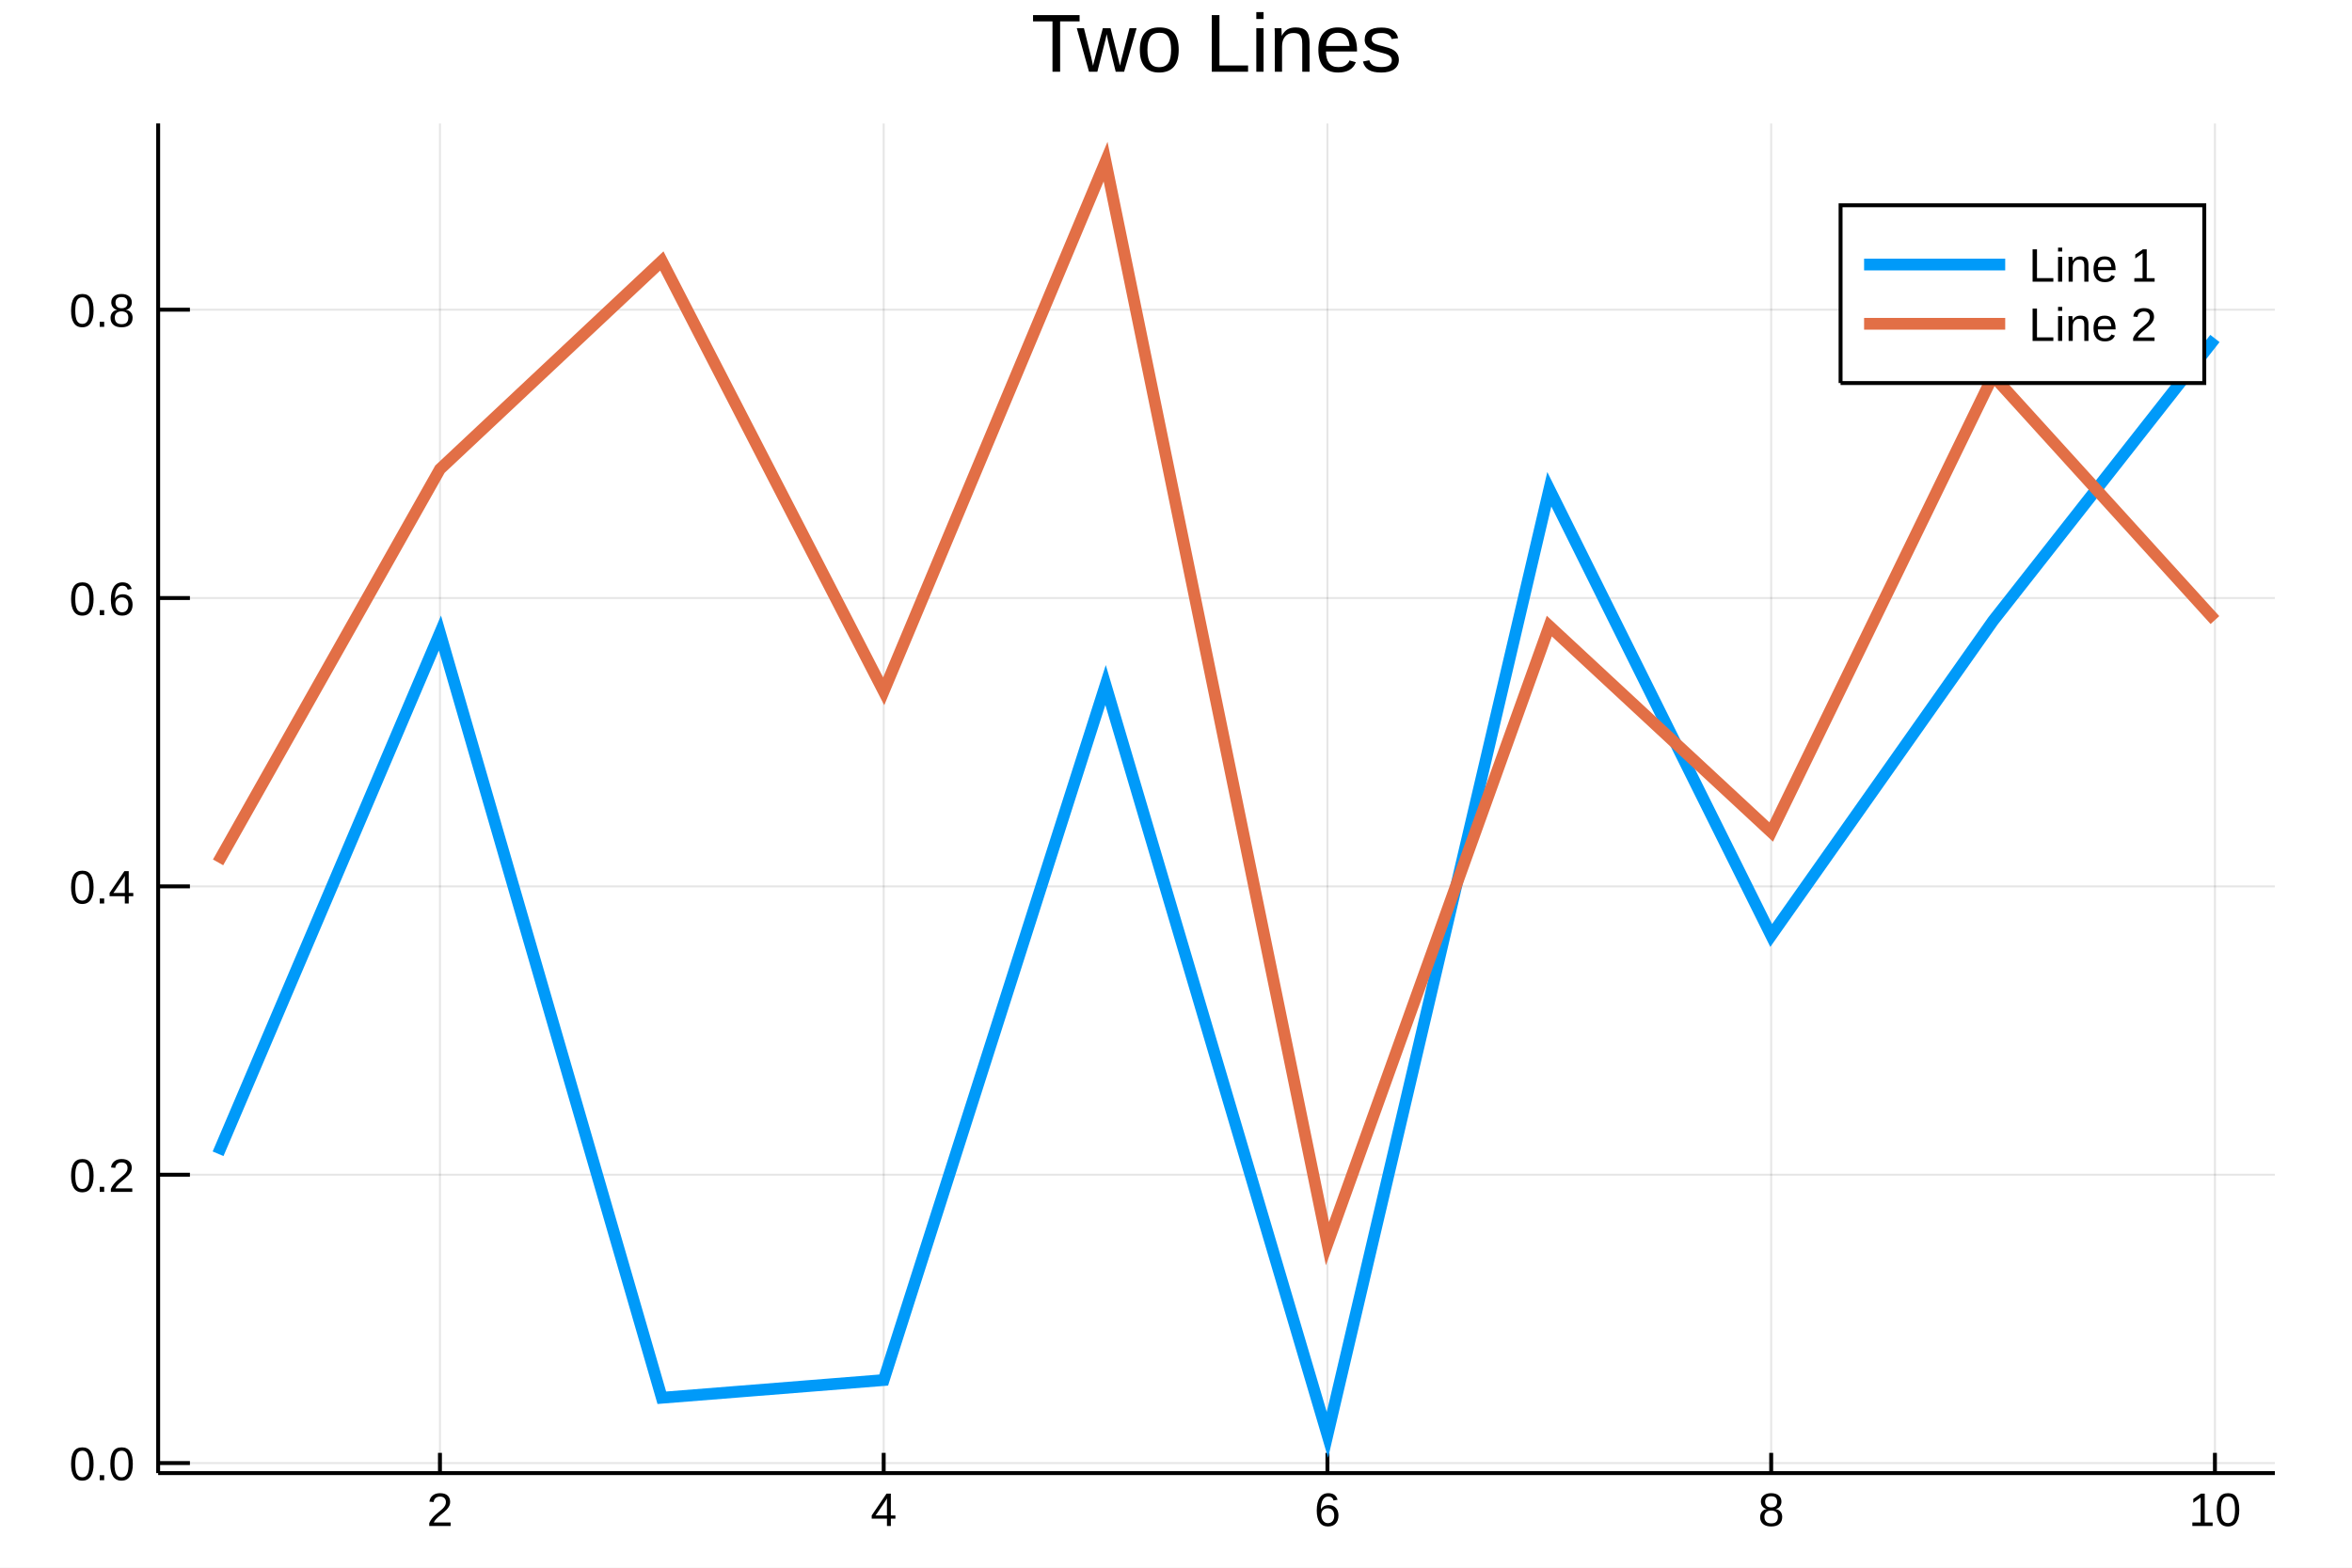
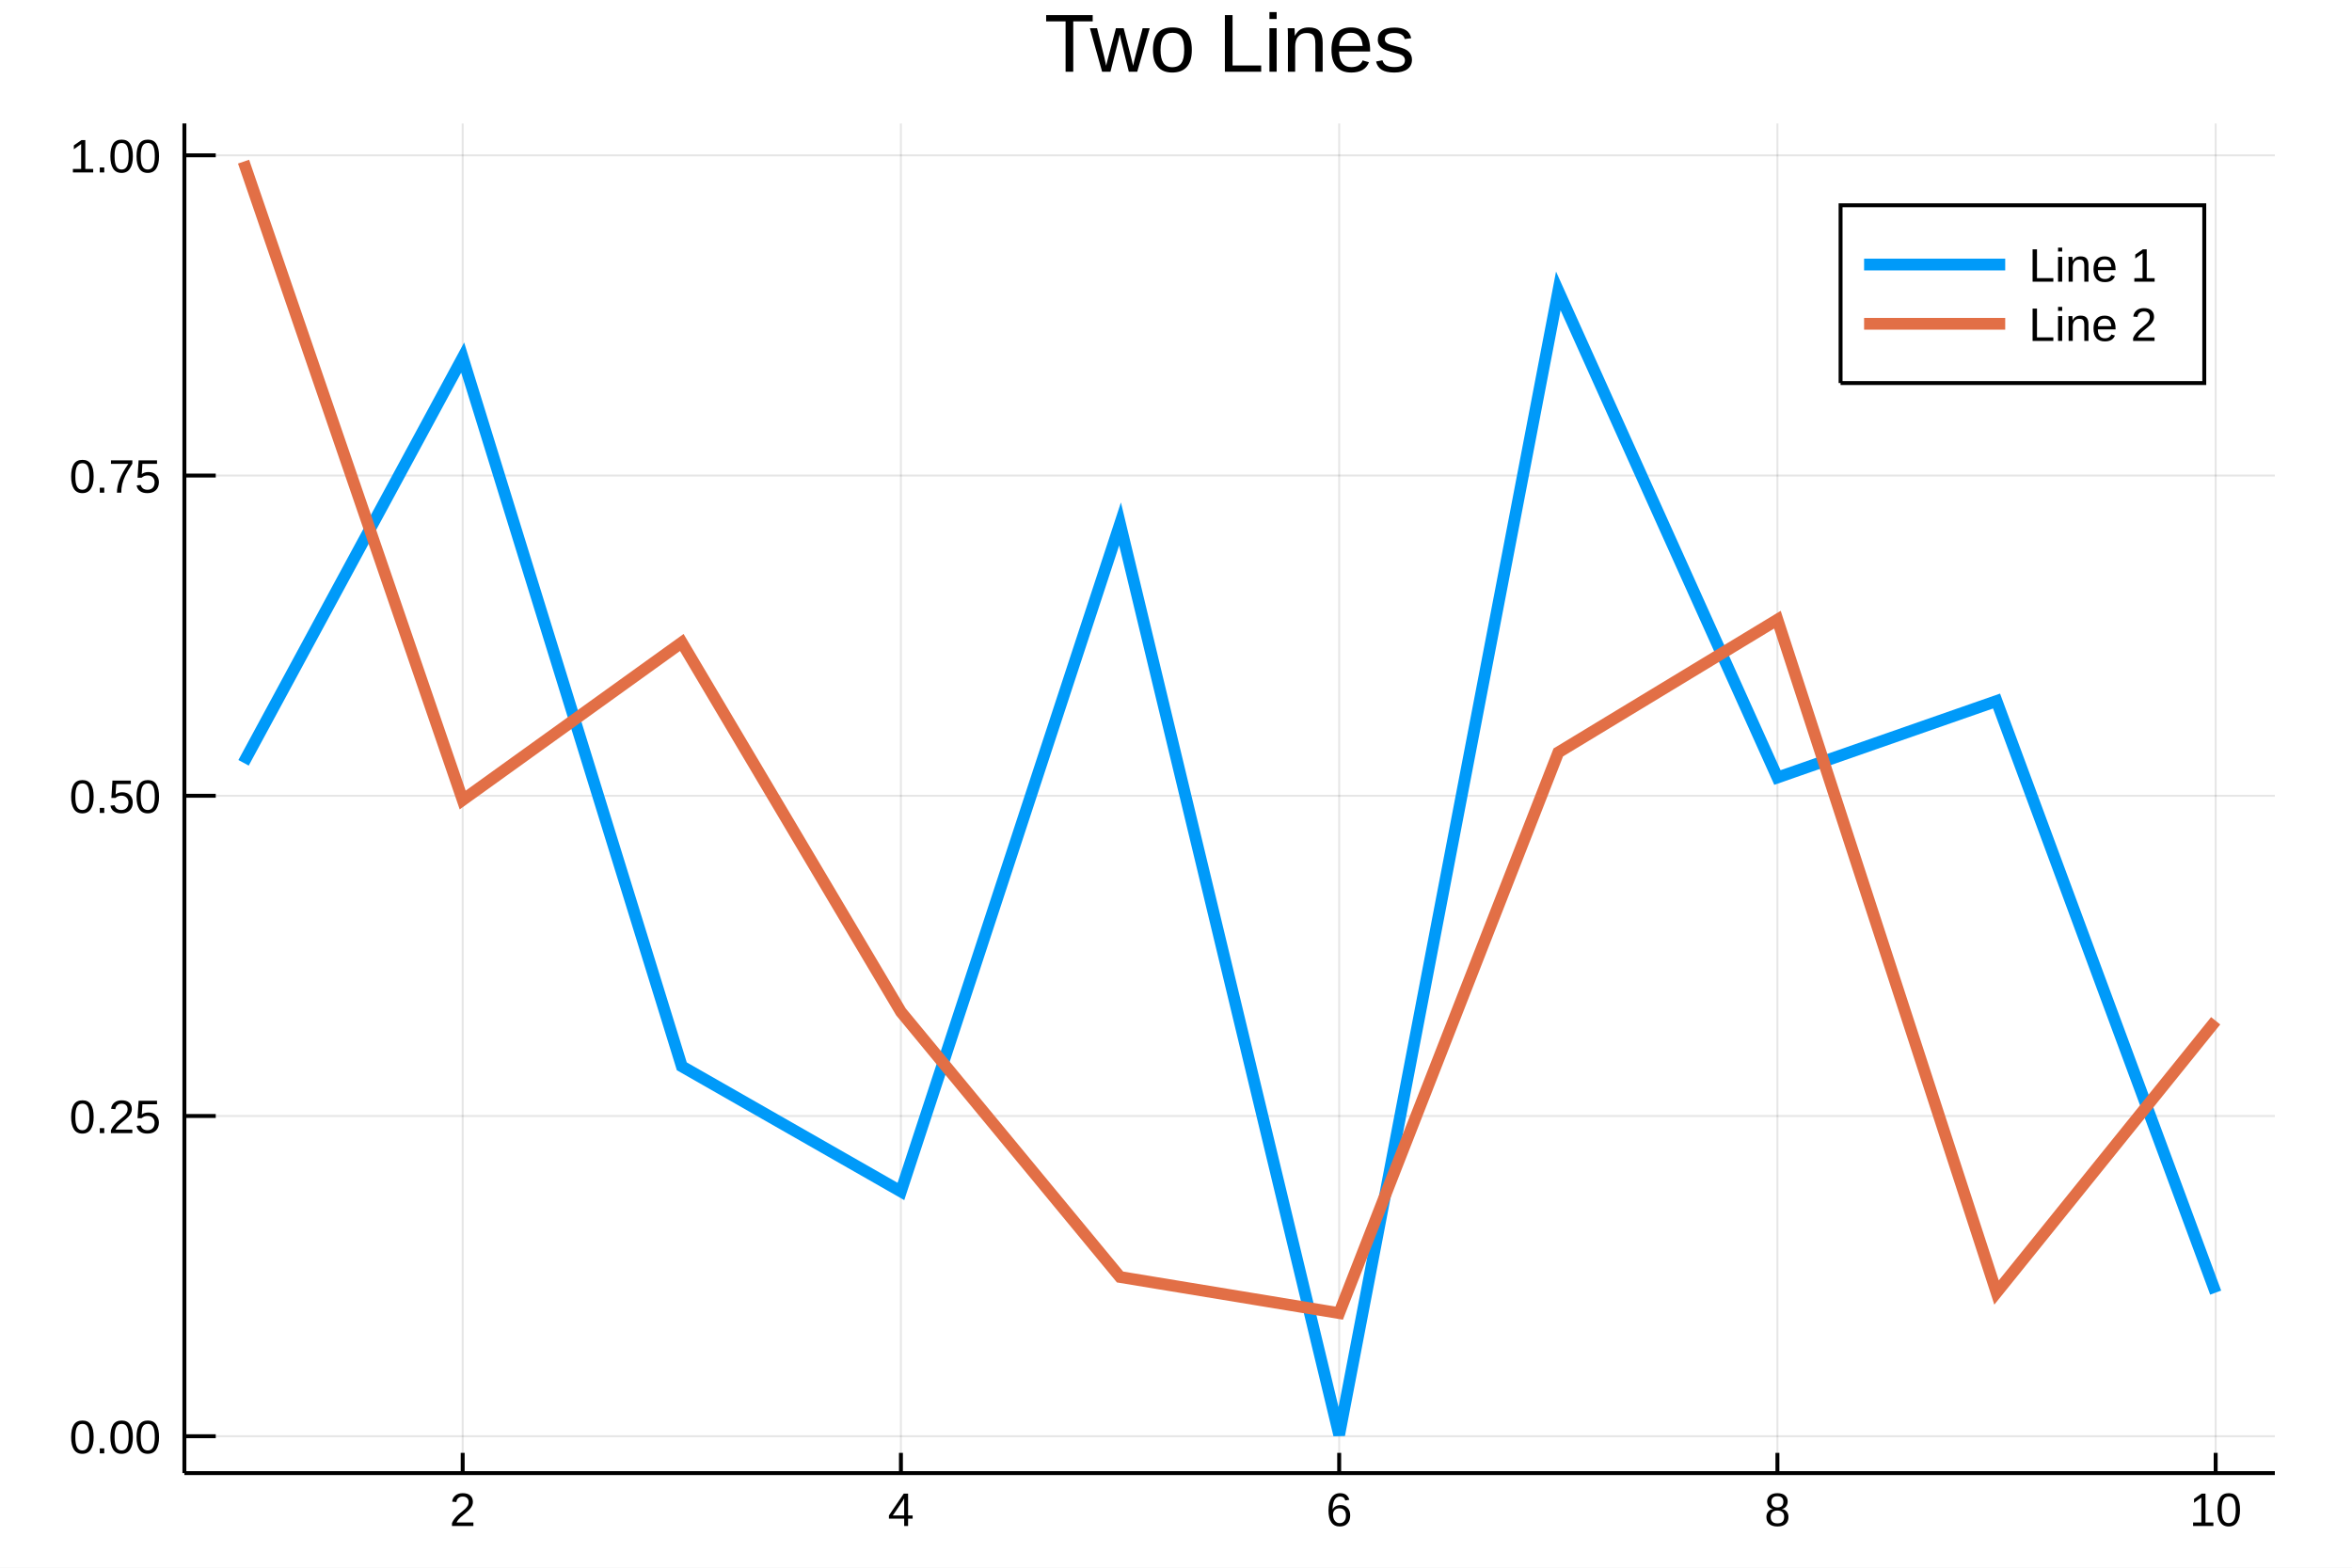
<svg xmlns="http://www.w3.org/2000/svg" width="600" height="400" viewBox="0 0 2400 1600">
  <defs>
-     <clipPath id="clip9000">
+     <clipPath id="clip9300">
      <rect x="0" y="0" width="2000" height="2000" />
    </clipPath>
  </defs>
  <defs>
-     <clipPath id="clip9001">
+     <clipPath id="clip9301">
      <rect x="0" y="0" width="2400" height="1600" />
    </clipPath>
  </defs>
-   <polygon clip-path="url(#clip9001)" points=" 0,1600 2400,1600 2400,0 0,0    " fill="#ffffff" fill-rule="evenodd" fill-opacity="1" />
+   <polygon clip-path="url(#clip9301)" points=" 0,1600 2400,1600 2400,0 0,0    " fill="#ffffff" fill-rule="evenodd" fill-opacity="1" />
  <defs>
-     <clipPath id="clip9002">
+     <clipPath id="clip9302">
      <rect x="480" y="0" width="1681" height="1600" />
    </clipPath>
  </defs>
-   <polygon clip-path="url(#clip9001)" points=" 161.394,1503.47 2321.26,1503.47 2321.26,125.984 161.394,125.984    " fill="#ffffff" fill-rule="evenodd" fill-opacity="1" />
+   <polygon clip-path="url(#clip9301)" points=" 188.156,1503.47 2321.26,1503.47 2321.26,125.984 188.156,125.984    " fill="#ffffff" fill-rule="evenodd" fill-opacity="1" />
  <defs>
-     <clipPath id="clip9003">
-       <rect x="161" y="125" width="2161" height="1378" />
+     <clipPath id="clip9303">
+       <rect x="188" y="125" width="2134" height="1378" />
    </clipPath>
  </defs>
-   <polyline clip-path="url(#clip9003)" style="stroke:#000000; stroke-width:2; stroke-opacity:0.1; fill:none" points="   448.923,1503.47 448.923,125.984    " />
-   <polyline clip-path="url(#clip9003)" style="stroke:#000000; stroke-width:2; stroke-opacity:0.1; fill:none" points="   901.725,1503.47 901.725,125.984    " />
-   <polyline clip-path="url(#clip9003)" style="stroke:#000000; stroke-width:2; stroke-opacity:0.1; fill:none" points="   1354.53,1503.47 1354.53,125.984    " />
-   <polyline clip-path="url(#clip9003)" style="stroke:#000000; stroke-width:2; stroke-opacity:0.1; fill:none" points="   1807.33,1503.47 1807.33,125.984    " />
-   <polyline clip-path="url(#clip9003)" style="stroke:#000000; stroke-width:2; stroke-opacity:0.1; fill:none" points="   2260.13,1503.47 2260.13,125.984    " />
-   <polyline clip-path="url(#clip9003)" style="stroke:#000000; stroke-width:2; stroke-opacity:0.1; fill:none" points="   161.394,1493.21 2321.26,1493.21    " />
-   <polyline clip-path="url(#clip9003)" style="stroke:#000000; stroke-width:2; stroke-opacity:0.1; fill:none" points="   161.394,1198.93 2321.26,1198.93    " />
-   <polyline clip-path="url(#clip9003)" style="stroke:#000000; stroke-width:2; stroke-opacity:0.1; fill:none" points="   161.394,904.643 2321.26,904.643    " />
-   <polyline clip-path="url(#clip9003)" style="stroke:#000000; stroke-width:2; stroke-opacity:0.1; fill:none" points="   161.394,610.358 2321.26,610.358    " />
-   <polyline clip-path="url(#clip9003)" style="stroke:#000000; stroke-width:2; stroke-opacity:0.1; fill:none" points="   161.394,316.072 2321.26,316.072    " />
-   <polyline clip-path="url(#clip9001)" style="stroke:#000000; stroke-width:4; stroke-opacity:1; fill:none" points="   161.394,1503.47 2321.26,1503.47    " />
-   <polyline clip-path="url(#clip9001)" style="stroke:#000000; stroke-width:4; stroke-opacity:1; fill:none" points="   161.394,1503.47 161.394,125.984    " />
-   <polyline clip-path="url(#clip9001)" style="stroke:#000000; stroke-width:4; stroke-opacity:1; fill:none" points="   448.923,1503.47 448.923,1482.81    " />
-   <polyline clip-path="url(#clip9001)" style="stroke:#000000; stroke-width:4; stroke-opacity:1; fill:none" points="   901.725,1503.47 901.725,1482.81    " />
-   <polyline clip-path="url(#clip9001)" style="stroke:#000000; stroke-width:4; stroke-opacity:1; fill:none" points="   1354.53,1503.47 1354.53,1482.81    " />
-   <polyline clip-path="url(#clip9001)" style="stroke:#000000; stroke-width:4; stroke-opacity:1; fill:none" points="   1807.33,1503.47 1807.33,1482.81    " />
-   <polyline clip-path="url(#clip9001)" style="stroke:#000000; stroke-width:4; stroke-opacity:1; fill:none" points="   2260.13,1503.47 2260.13,1482.81    " />
-   <polyline clip-path="url(#clip9001)" style="stroke:#000000; stroke-width:4; stroke-opacity:1; fill:none" points="   161.394,1493.21 193.792,1493.21    " />
-   <polyline clip-path="url(#clip9001)" style="stroke:#000000; stroke-width:4; stroke-opacity:1; fill:none" points="   161.394,1198.93 193.792,1198.93    " />
-   <polyline clip-path="url(#clip9001)" style="stroke:#000000; stroke-width:4; stroke-opacity:1; fill:none" points="   161.394,904.643 193.792,904.643    " />
-   <polyline clip-path="url(#clip9001)" style="stroke:#000000; stroke-width:4; stroke-opacity:1; fill:none" points="   161.394,610.358 193.792,610.358    " />
-   <polyline clip-path="url(#clip9001)" style="stroke:#000000; stroke-width:4; stroke-opacity:1; fill:none" points="   161.394,316.072 193.792,316.072    " />
-   <g clip-path="url(#clip9001)">
-     <text style="fill:#000000; fill-opacity:1; font-family:Arial,Helvetica Neue,Helvetica,sans-serif; font-size:48px; text-anchor:middle;" transform="rotate(0, 448.923, 1557.47)" x="448.923" y="1557.47">2</text>
+   <polyline clip-path="url(#clip9303)" style="stroke:#000000; stroke-width:2; stroke-opacity:0.1; fill:none" points="   472.123,1503.47 472.123,125.984    " />
+   <polyline clip-path="url(#clip9303)" style="stroke:#000000; stroke-width:2; stroke-opacity:0.1; fill:none" points="   919.314,1503.47 919.314,125.984    " />
+   <polyline clip-path="url(#clip9303)" style="stroke:#000000; stroke-width:2; stroke-opacity:0.1; fill:none" points="   1366.51,1503.47 1366.51,125.984    " />
+   <polyline clip-path="url(#clip9303)" style="stroke:#000000; stroke-width:2; stroke-opacity:0.1; fill:none" points="   1813.7,1503.47 1813.7,125.984    " />
+   <polyline clip-path="url(#clip9303)" style="stroke:#000000; stroke-width:2; stroke-opacity:0.1; fill:none" points="   2260.89,1503.47 2260.89,125.984    " />
+   <polyline clip-path="url(#clip9303)" style="stroke:#000000; stroke-width:2; stroke-opacity:0.1; fill:none" points="   188.156,1465.83 2321.26,1465.83    " />
+   <polyline clip-path="url(#clip9303)" style="stroke:#000000; stroke-width:2; stroke-opacity:0.1; fill:none" points="   188.156,1139 2321.26,1139    " />
+   <polyline clip-path="url(#clip9303)" style="stroke:#000000; stroke-width:2; stroke-opacity:0.1; fill:none" points="   188.156,812.173 2321.26,812.173    " />
+   <polyline clip-path="url(#clip9303)" style="stroke:#000000; stroke-width:2; stroke-opacity:0.1; fill:none" points="   188.156,485.347 2321.26,485.347    " />
+   <polyline clip-path="url(#clip9303)" style="stroke:#000000; stroke-width:2; stroke-opacity:0.1; fill:none" points="   188.156,158.521 2321.26,158.521    " />
+   <polyline clip-path="url(#clip9301)" style="stroke:#000000; stroke-width:4; stroke-opacity:1; fill:none" points="   188.156,1503.47 2321.26,1503.47    " />
+   <polyline clip-path="url(#clip9301)" style="stroke:#000000; stroke-width:4; stroke-opacity:1; fill:none" points="   188.156,1503.47 188.156,125.984    " />
+   <polyline clip-path="url(#clip9301)" style="stroke:#000000; stroke-width:4; stroke-opacity:1; fill:none" points="   472.123,1503.47 472.123,1482.81    " />
+   <polyline clip-path="url(#clip9301)" style="stroke:#000000; stroke-width:4; stroke-opacity:1; fill:none" points="   919.314,1503.47 919.314,1482.81    " />
+   <polyline clip-path="url(#clip9301)" style="stroke:#000000; stroke-width:4; stroke-opacity:1; fill:none" points="   1366.51,1503.47 1366.51,1482.81    " />
+   <polyline clip-path="url(#clip9301)" style="stroke:#000000; stroke-width:4; stroke-opacity:1; fill:none" points="   1813.7,1503.47 1813.7,1482.81    " />
+   <polyline clip-path="url(#clip9301)" style="stroke:#000000; stroke-width:4; stroke-opacity:1; fill:none" points="   2260.89,1503.47 2260.89,1482.81    " />
+   <polyline clip-path="url(#clip9301)" style="stroke:#000000; stroke-width:4; stroke-opacity:1; fill:none" points="   188.156,1465.83 220.153,1465.83    " />
+   <polyline clip-path="url(#clip9301)" style="stroke:#000000; stroke-width:4; stroke-opacity:1; fill:none" points="   188.156,1139 220.153,1139    " />
+   <polyline clip-path="url(#clip9301)" style="stroke:#000000; stroke-width:4; stroke-opacity:1; fill:none" points="   188.156,812.173 220.153,812.173    " />
+   <polyline clip-path="url(#clip9301)" style="stroke:#000000; stroke-width:4; stroke-opacity:1; fill:none" points="   188.156,485.347 220.153,485.347    " />
+   <polyline clip-path="url(#clip9301)" style="stroke:#000000; stroke-width:4; stroke-opacity:1; fill:none" points="   188.156,158.521 220.153,158.521    " />
+   <g clip-path="url(#clip9301)">
+     <text style="fill:#000000; fill-opacity:1; font-family:Arial,Helvetica Neue,Helvetica,sans-serif; font-size:48px; text-anchor:middle;" transform="rotate(0, 472.123, 1557.47)" x="472.123" y="1557.47">2</text>
  </g>
-   <g clip-path="url(#clip9001)">
-     <text style="fill:#000000; fill-opacity:1; font-family:Arial,Helvetica Neue,Helvetica,sans-serif; font-size:48px; text-anchor:middle;" transform="rotate(0, 901.725, 1557.47)" x="901.725" y="1557.47">4</text>
+   <g clip-path="url(#clip9301)">
+     <text style="fill:#000000; fill-opacity:1; font-family:Arial,Helvetica Neue,Helvetica,sans-serif; font-size:48px; text-anchor:middle;" transform="rotate(0, 919.314, 1557.47)" x="919.314" y="1557.47">4</text>
  </g>
-   <g clip-path="url(#clip9001)">
-     <text style="fill:#000000; fill-opacity:1; font-family:Arial,Helvetica Neue,Helvetica,sans-serif; font-size:48px; text-anchor:middle;" transform="rotate(0, 1354.53, 1557.47)" x="1354.53" y="1557.47">6</text>
+   <g clip-path="url(#clip9301)">
+     <text style="fill:#000000; fill-opacity:1; font-family:Arial,Helvetica Neue,Helvetica,sans-serif; font-size:48px; text-anchor:middle;" transform="rotate(0, 1366.51, 1557.47)" x="1366.51" y="1557.47">6</text>
  </g>
-   <g clip-path="url(#clip9001)">
-     <text style="fill:#000000; fill-opacity:1; font-family:Arial,Helvetica Neue,Helvetica,sans-serif; font-size:48px; text-anchor:middle;" transform="rotate(0, 1807.33, 1557.47)" x="1807.33" y="1557.47">8</text>
+   <g clip-path="url(#clip9301)">
+     <text style="fill:#000000; fill-opacity:1; font-family:Arial,Helvetica Neue,Helvetica,sans-serif; font-size:48px; text-anchor:middle;" transform="rotate(0, 1813.7, 1557.47)" x="1813.7" y="1557.47">8</text>
  </g>
-   <g clip-path="url(#clip9001)">
-     <text style="fill:#000000; fill-opacity:1; font-family:Arial,Helvetica Neue,Helvetica,sans-serif; font-size:48px; text-anchor:middle;" transform="rotate(0, 2260.13, 1557.47)" x="2260.13" y="1557.47">10</text>
+   <g clip-path="url(#clip9301)">
+     <text style="fill:#000000; fill-opacity:1; font-family:Arial,Helvetica Neue,Helvetica,sans-serif; font-size:48px; text-anchor:middle;" transform="rotate(0, 2260.89, 1557.47)" x="2260.89" y="1557.47">10</text>
  </g>
-   <g clip-path="url(#clip9001)">
-     <text style="fill:#000000; fill-opacity:1; font-family:Arial,Helvetica Neue,Helvetica,sans-serif; font-size:48px; text-anchor:end;" transform="rotate(0, 137.394, 1510.71)" x="137.394" y="1510.71">0.0</text>
+   <g clip-path="url(#clip9301)">
+     <text style="fill:#000000; fill-opacity:1; font-family:Arial,Helvetica Neue,Helvetica,sans-serif; font-size:48px; text-anchor:end;" transform="rotate(0, 164.156, 1483.33)" x="164.156" y="1483.33">0.00</text>
  </g>
-   <g clip-path="url(#clip9001)">
-     <text style="fill:#000000; fill-opacity:1; font-family:Arial,Helvetica Neue,Helvetica,sans-serif; font-size:48px; text-anchor:end;" transform="rotate(0, 137.394, 1216.43)" x="137.394" y="1216.43">0.2</text>
+   <g clip-path="url(#clip9301)">
+     <text style="fill:#000000; fill-opacity:1; font-family:Arial,Helvetica Neue,Helvetica,sans-serif; font-size:48px; text-anchor:end;" transform="rotate(0, 164.156, 1156.5)" x="164.156" y="1156.5">0.25</text>
  </g>
-   <g clip-path="url(#clip9001)">
-     <text style="fill:#000000; fill-opacity:1; font-family:Arial,Helvetica Neue,Helvetica,sans-serif; font-size:48px; text-anchor:end;" transform="rotate(0, 137.394, 922.143)" x="137.394" y="922.143">0.4</text>
+   <g clip-path="url(#clip9301)">
+     <text style="fill:#000000; fill-opacity:1; font-family:Arial,Helvetica Neue,Helvetica,sans-serif; font-size:48px; text-anchor:end;" transform="rotate(0, 164.156, 829.673)" x="164.156" y="829.673">0.50</text>
  </g>
-   <g clip-path="url(#clip9001)">
-     <text style="fill:#000000; fill-opacity:1; font-family:Arial,Helvetica Neue,Helvetica,sans-serif; font-size:48px; text-anchor:end;" transform="rotate(0, 137.394, 627.858)" x="137.394" y="627.858">0.6</text>
+   <g clip-path="url(#clip9301)">
+     <text style="fill:#000000; fill-opacity:1; font-family:Arial,Helvetica Neue,Helvetica,sans-serif; font-size:48px; text-anchor:end;" transform="rotate(0, 164.156, 502.847)" x="164.156" y="502.847">0.75</text>
  </g>
-   <g clip-path="url(#clip9001)">
-     <text style="fill:#000000; fill-opacity:1; font-family:Arial,Helvetica Neue,Helvetica,sans-serif; font-size:48px; text-anchor:end;" transform="rotate(0, 137.394, 333.572)" x="137.394" y="333.572">0.8</text>
+   <g clip-path="url(#clip9301)">
+     <text style="fill:#000000; fill-opacity:1; font-family:Arial,Helvetica Neue,Helvetica,sans-serif; font-size:48px; text-anchor:end;" transform="rotate(0, 164.156, 176.021)" x="164.156" y="176.021">1.00</text>
  </g>
-   <g clip-path="url(#clip9001)">
-     <text style="fill:#000000; fill-opacity:1; font-family:Arial,Helvetica Neue,Helvetica,sans-serif; font-size:84px; text-anchor:middle;" transform="rotate(0, 1241.33, 73.2)" x="1241.33" y="73.2">Two Lines</text>
+   <g clip-path="url(#clip9301)">
+     <text style="fill:#000000; fill-opacity:1; font-family:Arial,Helvetica Neue,Helvetica,sans-serif; font-size:84px; text-anchor:middle;" transform="rotate(0, 1254.71, 73.2)" x="1254.71" y="73.2">Two Lines</text>
  </g>
-   <polyline clip-path="url(#clip9003)" style="stroke:#009af9; stroke-width:12; stroke-opacity:1; fill:none" points="   222.522,1177.56 448.923,646.07 675.324,1426.56 901.725,1408.5 1128.13,699.149 1354.53,1464.49 1580.93,499.316 1807.33,954.746 2033.73,633.611 2260.13,345.462       " />
-   <polyline clip-path="url(#clip9003)" style="stroke:#e26f46; stroke-width:12; stroke-opacity:1; fill:none" points="   222.522,880.14 448.923,478.832 675.324,266.356 901.725,705.548 1128.13,164.97 1354.53,1269.27 1580.93,639.003 1807.33,849.122 2033.73,383.517 2260.13,632.846       " />
-   <polygon clip-path="url(#clip9001)" points=" 1878.14,390.944 2249.26,390.944 2249.26,209.504 1878.14,209.504    " fill="#ffffff" fill-rule="evenodd" fill-opacity="1" />
-   <polyline clip-path="url(#clip9001)" style="stroke:#000000; stroke-width:4; stroke-opacity:1; fill:none" points="   1878.14,390.944 2249.26,390.944 2249.26,209.504 1878.14,209.504 1878.14,390.944    " />
-   <polyline clip-path="url(#clip9001)" style="stroke:#009af9; stroke-width:12; stroke-opacity:1; fill:none" points="   1902.14,269.984 2046.14,269.984    " />
-   <g clip-path="url(#clip9001)">
+   <polyline clip-path="url(#clip9303)" style="stroke:#009af9; stroke-width:12; stroke-opacity:1; fill:none" points="   248.527,778.537 472.123,364.953 695.719,1088.29 919.314,1216.02 1142.91,534.711 1366.51,1464.49 1590.1,296.911 1813.7,793.537 2037.29,715.483 2260.89,1319.26       " />
+   <polyline clip-path="url(#clip9303)" style="stroke:#e26f46; stroke-width:12; stroke-opacity:1; fill:none" points="   248.527,164.97 472.123,816.492 695.719,655.724 919.314,1032.72 1142.91,1303.32 1366.51,1340.17 1590.1,767.922 1813.7,632.436 2037.29,1319.18 2260.89,1041.82       " />
+   <polygon clip-path="url(#clip9301)" points=" 1878.14,390.944 2249.26,390.944 2249.26,209.504 1878.14,209.504    " fill="#ffffff" fill-rule="evenodd" fill-opacity="1" />
+   <polyline clip-path="url(#clip9301)" style="stroke:#000000; stroke-width:4; stroke-opacity:1; fill:none" points="   1878.14,390.944 2249.26,390.944 2249.26,209.504 1878.14,209.504 1878.14,390.944    " />
+   <polyline clip-path="url(#clip9301)" style="stroke:#009af9; stroke-width:12; stroke-opacity:1; fill:none" points="   1902.14,269.984 2046.14,269.984    " />
+   <g clip-path="url(#clip9301)">
    <text style="fill:#000000; fill-opacity:1; font-family:Arial,Helvetica Neue,Helvetica,sans-serif; font-size:48px; text-anchor:start;" transform="rotate(0, 2070.14, 287.484)" x="2070.14" y="287.484">Line 1</text>
  </g>
-   <polyline clip-path="url(#clip9001)" style="stroke:#e26f46; stroke-width:12; stroke-opacity:1; fill:none" points="   1902.14,330.464 2046.14,330.464    " />
-   <g clip-path="url(#clip9001)">
+   <polyline clip-path="url(#clip9301)" style="stroke:#e26f46; stroke-width:12; stroke-opacity:1; fill:none" points="   1902.14,330.464 2046.14,330.464    " />
+   <g clip-path="url(#clip9301)">
    <text style="fill:#000000; fill-opacity:1; font-family:Arial,Helvetica Neue,Helvetica,sans-serif; font-size:48px; text-anchor:start;" transform="rotate(0, 2070.14, 347.964)" x="2070.14" y="347.964">Line 2</text>
  </g>
</svg>
